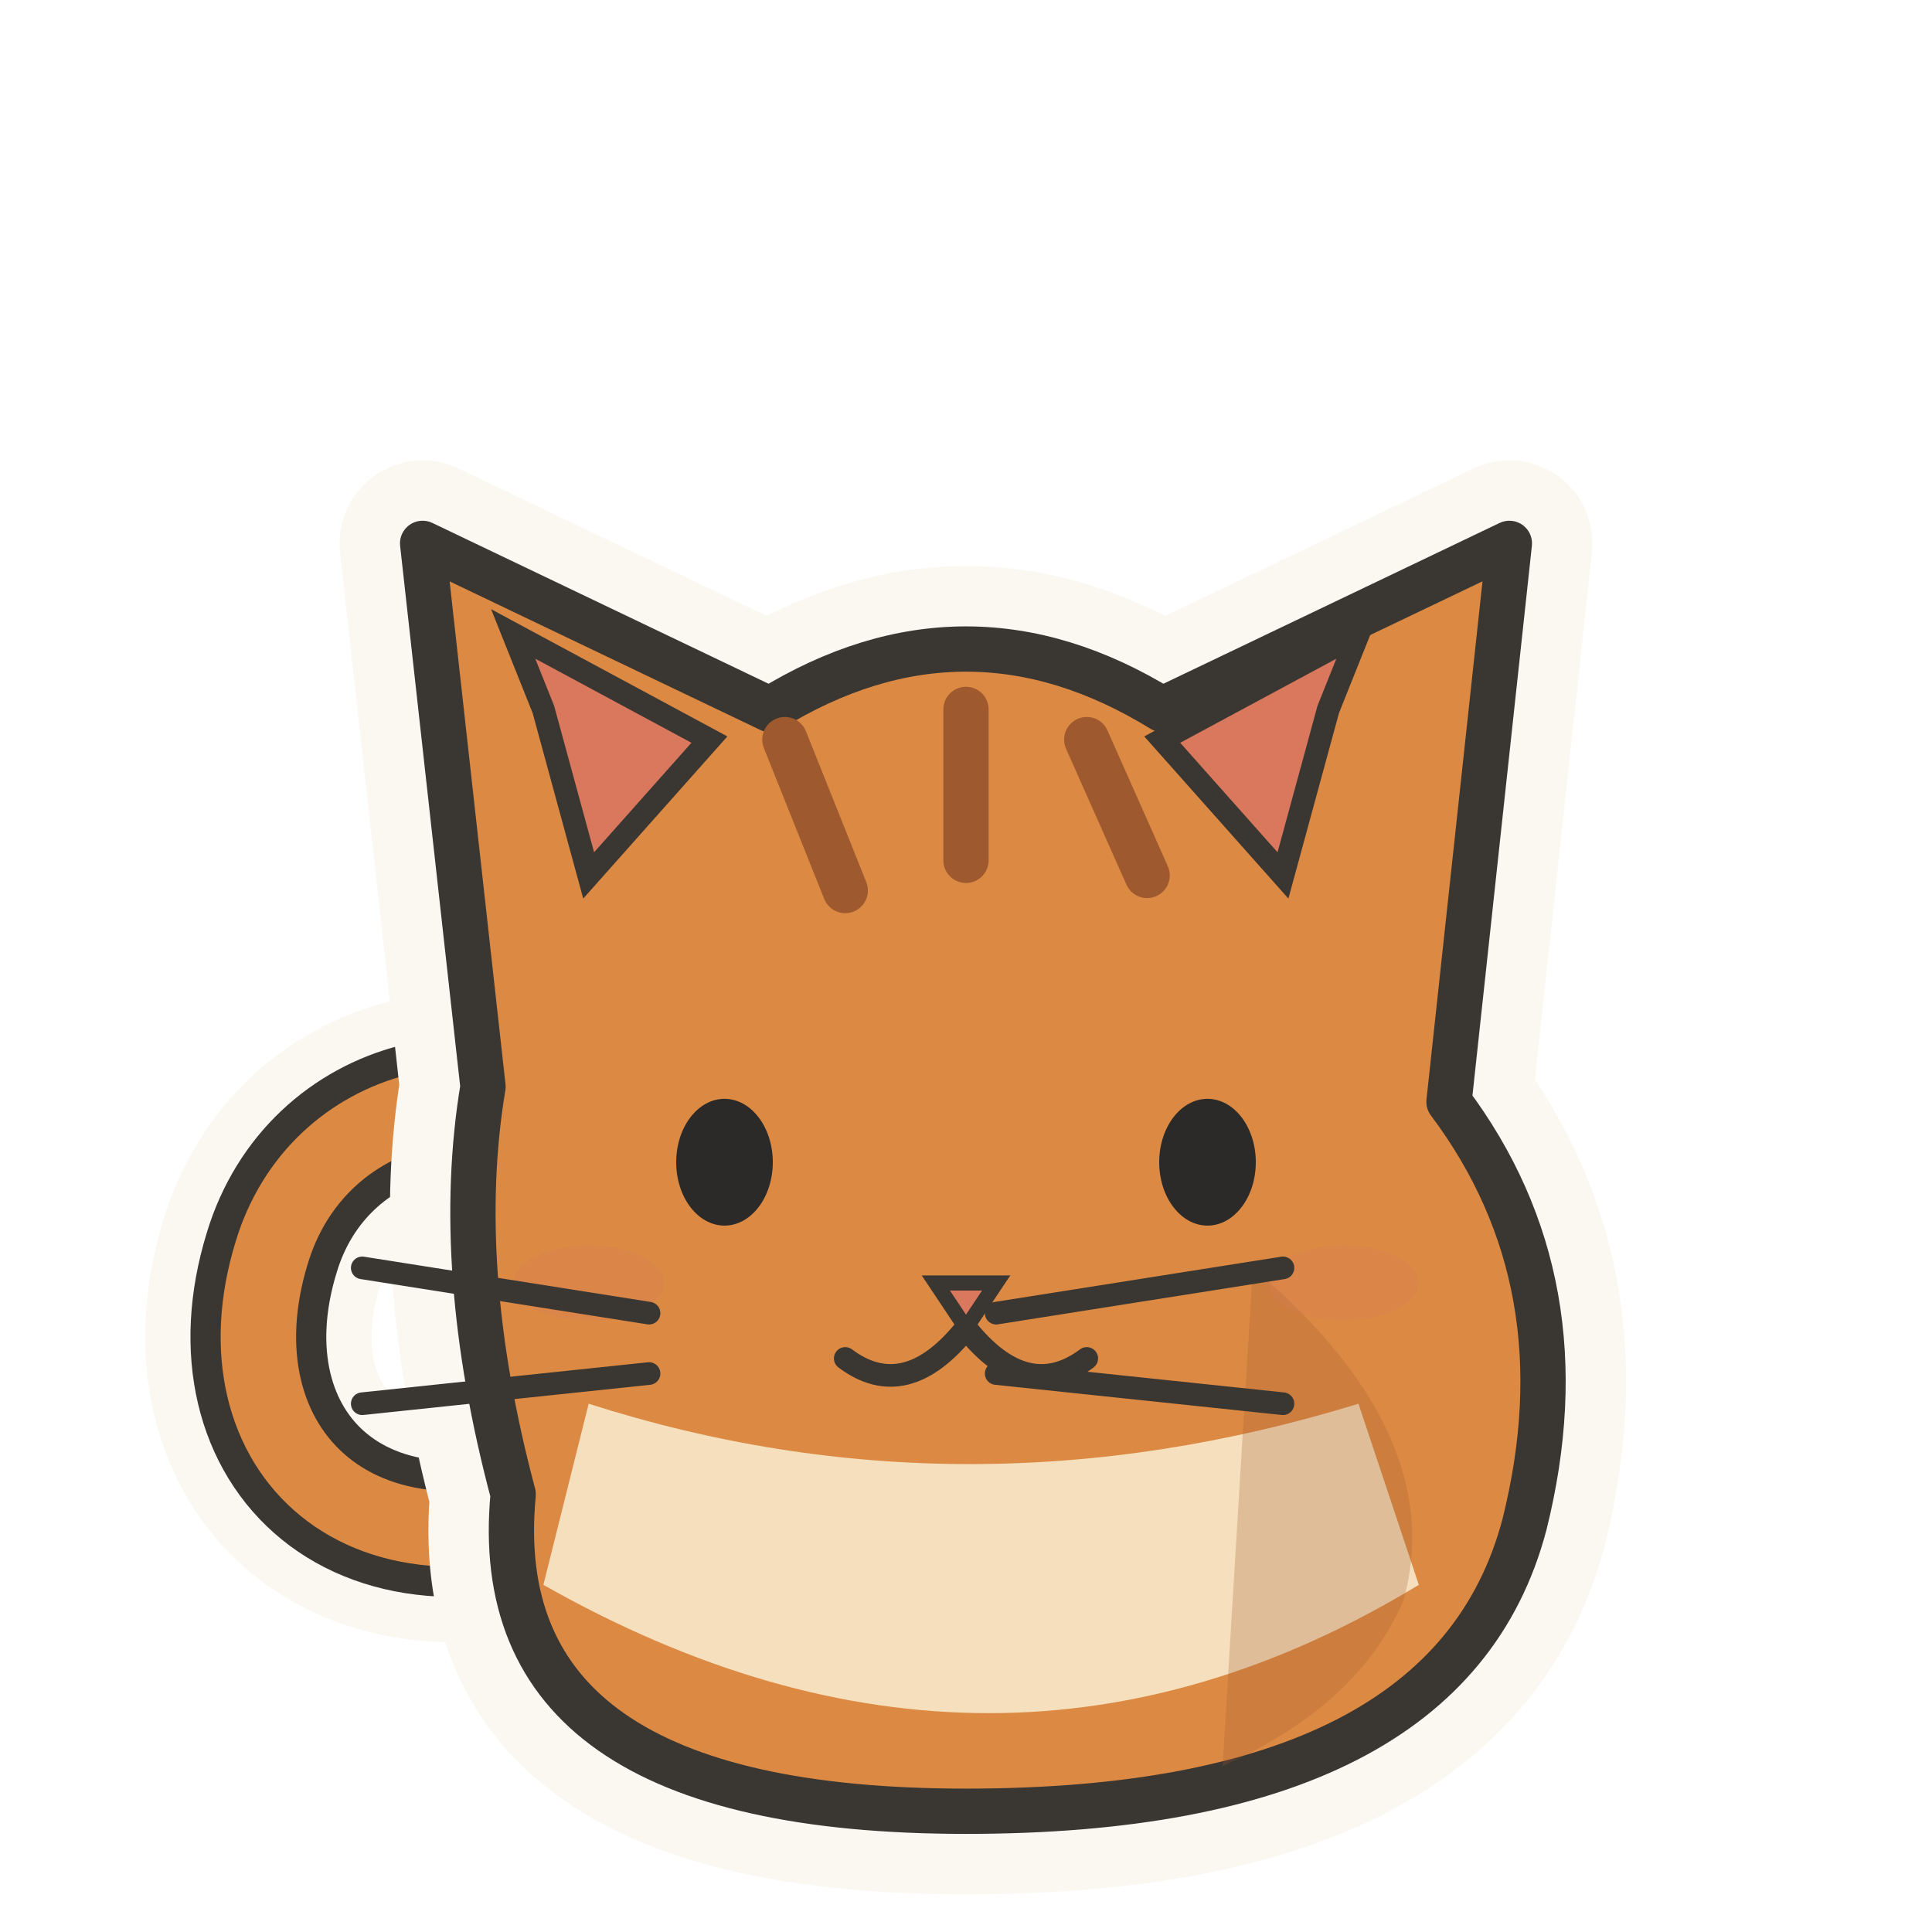
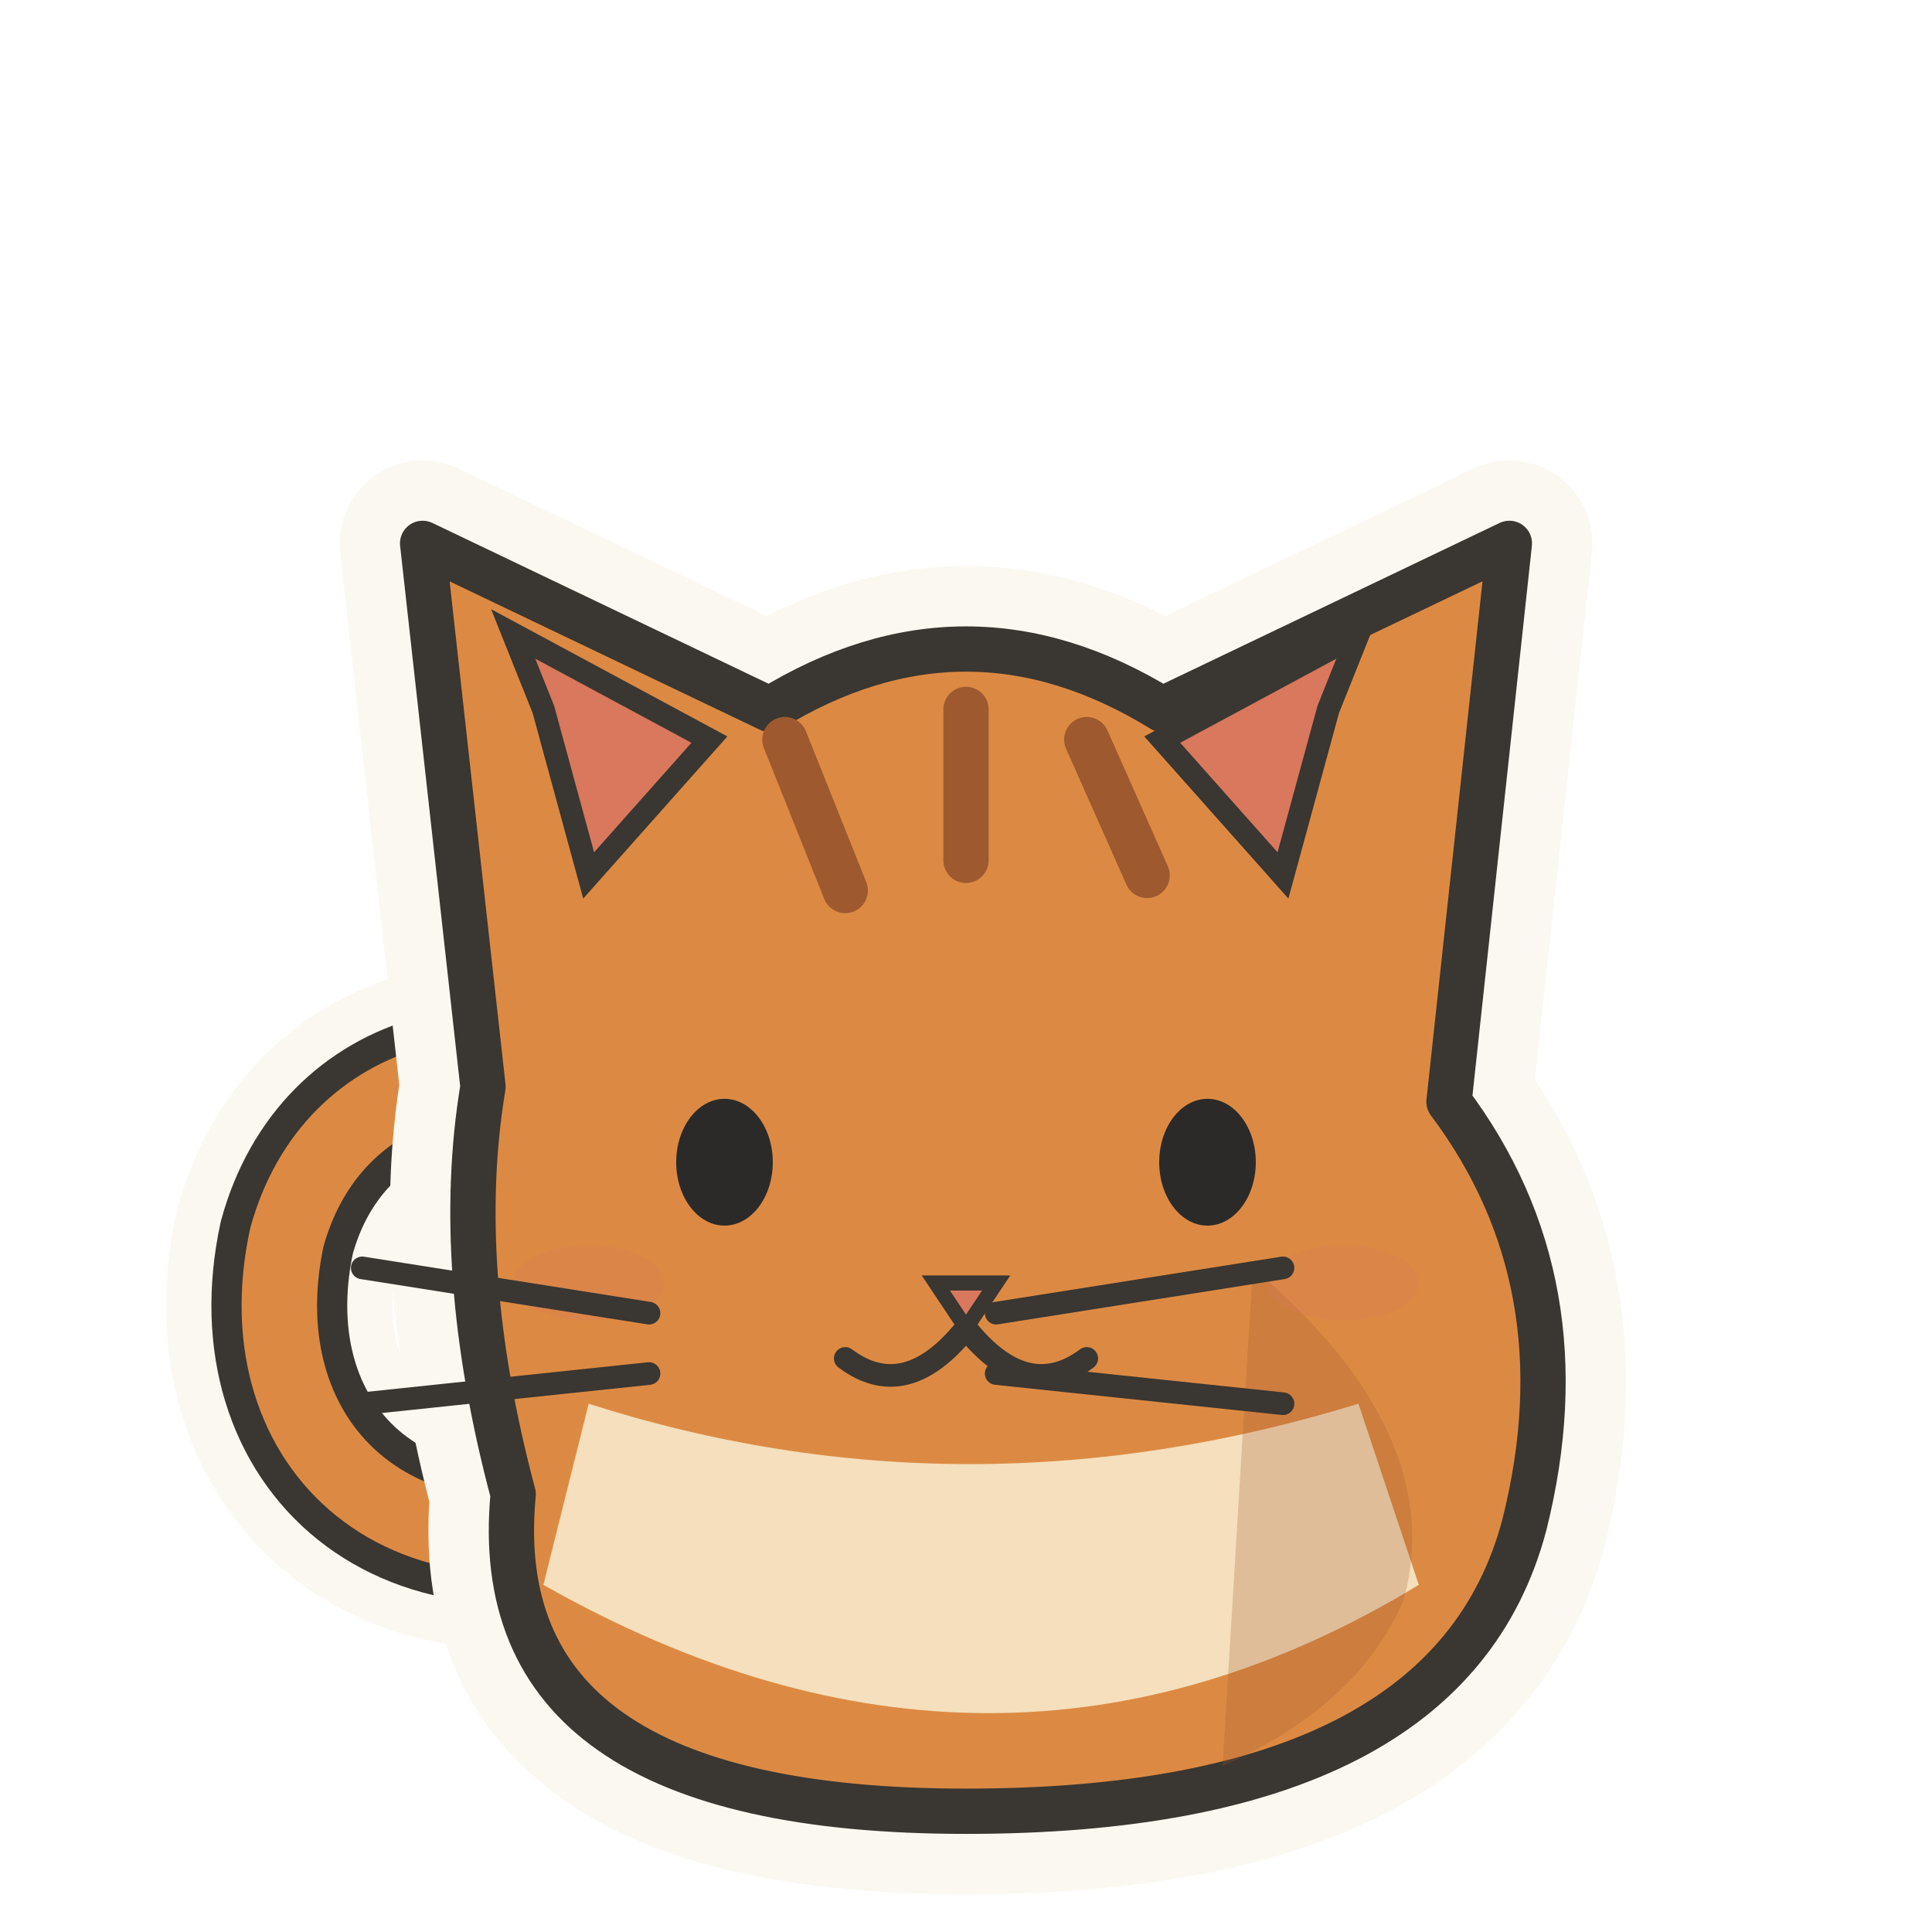
<svg xmlns="http://www.w3.org/2000/svg" viewBox="0 0 128 128" role="img" aria-labelledby="title desc">
  <style>
    .tail{transform-box:fill-box;transform-origin:20% 90%;animation:tail 2.4s ease-in-out infinite alternate}
    .eye{transform-box:fill-box;transform-origin:center;animation:blink 5.2s 1.7s infinite}
    @keyframes tail{to{transform:rotate(8deg)}}
    @keyframes blink{0%,95%,100%{transform:scaleY(1)}97%{transform:scaleY(.1)}}
    @media(prefers-reduced-motion:reduce){.tail,.eye{animation:none}}
  </style>
-   <path class="tail" d="M40 99C24 106 14 96 18 83c3-10 15-13 23-6" fill="none" stroke="#fbf8f1" stroke-width="15" stroke-linecap="round" stroke-linejoin="round" />
-   <path class="tail" d="M40 99C24 106 14 96 18 83c3-10 15-13 23-6" fill="none" stroke="#3a3631" stroke-width="9" stroke-linecap="round" stroke-linejoin="round" />
-   <path class="tail" d="M40 99C24 106 14 96 18 83c3-10 15-13 23-6" fill="none" stroke="#dc8a43" stroke-width="5" stroke-linecap="round" stroke-linejoin="round" />
+   <path class="tail" d="M43 100C27 106 16 96 19 82c3-11 15-14 25-7" fill="none" stroke="#fbf8f1" stroke-width="15" stroke-linecap="round" stroke-linejoin="round" />
+   <path class="tail" d="M43 100C27 106 16 96 19 82c3-11 15-14 25-7" fill="none" stroke="#3a3631" stroke-width="9" stroke-linecap="round" stroke-linejoin="round" />
+   <path class="tail" d="M43 100C27 106 16 96 19 82c3-11 15-14 25-7" fill="none" stroke="#dc8a43" stroke-width="5" stroke-linecap="round" stroke-linejoin="round" />
  <path d="M32 72 28 36 51 47Q64 39 77 47l23-11-4 37q9 12 5 28-5 19-37 19T34 99q-4-15-2-27Z" fill="#fbf8f1" stroke="#fbf8f1" stroke-width="11" stroke-linejoin="round" />
  <path d="M32 72 28 36 51 47Q64 39 77 47l23-11-4 37q9 12 5 28-5 19-37 19T34 99q-4-15-2-27Z" fill="#dc8a43" stroke="#3a3631" stroke-width="3" stroke-linejoin="round" />
  <path d="m36 47-2-5 13 7-8 9Zm52 0 2-5-13 7 8 9Z" fill="#d9785c" stroke="#3a3631" stroke-width="1.5" />
  <path d="M39 93q25 8 51 0l4 12q-28 17-58 0Z" fill="#f5dfbc" />
  <path d="M83 84q13 11 10 22-3 7-12 11Z" fill="#9e592f" opacity=".25" />
  <path d="M52 49l4 10m8-12v10m8-8 4 9" fill="none" stroke="#9e592f" stroke-width="3" stroke-linecap="round" />
  <ellipse class="eye" cx="48" cy="77" rx="3.2" ry="4.2" fill="#2b2a28" />
  <ellipse class="eye" cx="80" cy="77" rx="3.2" ry="4.2" fill="#2b2a28" />
  <ellipse cx="39" cy="85" rx="5" ry="2.5" fill="#d9785c" opacity=".25" />
  <ellipse cx="89" cy="85" rx="5" ry="2.5" fill="#d9785c" opacity=".25" />
  <path d="m62 85 4 0-2 3Z" fill="#d9785c" stroke="#3a3631" stroke-width="1" />
  <path d="M64 88q-4 5-8 2m8-2q4 5 8 2" fill="none" stroke="#3a3631" stroke-width="1.5" stroke-linecap="round" />
  <path d="M43 87 24 84m19 7-19 2m42-6 19-3m-19 7 19 2" fill="none" stroke="#3a3631" stroke-width="1.5" stroke-linecap="round" />
</svg>
